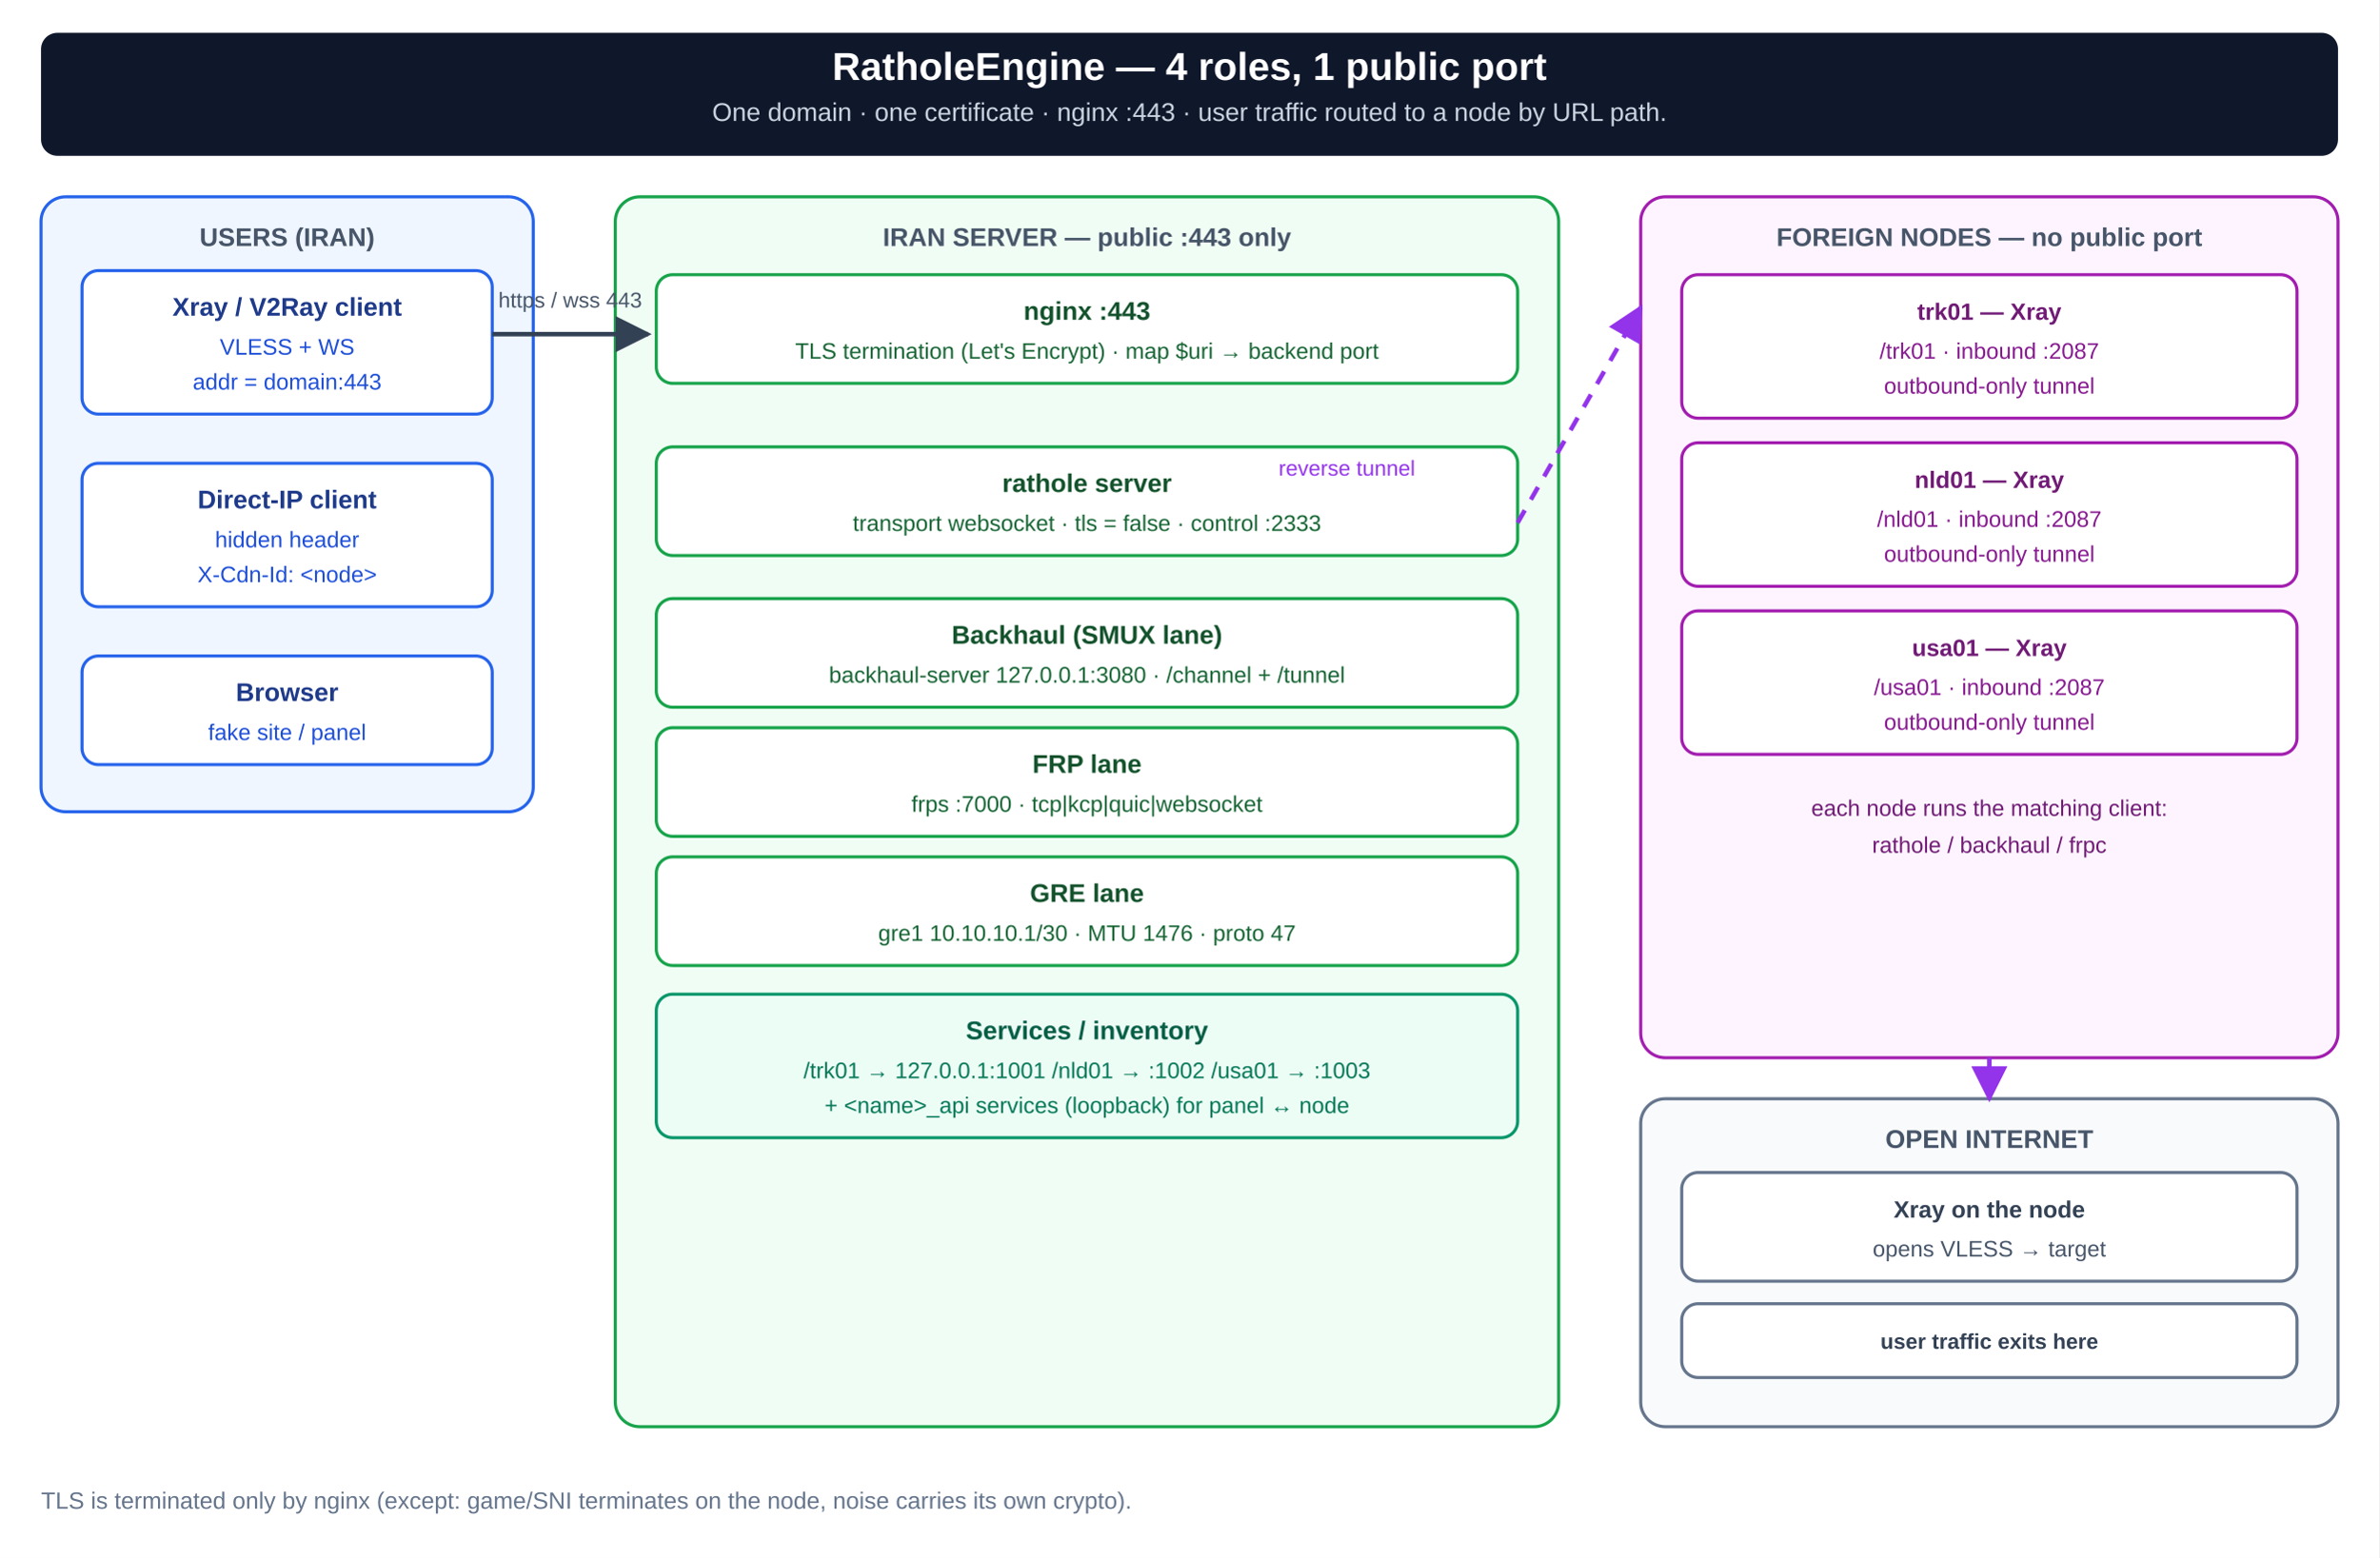
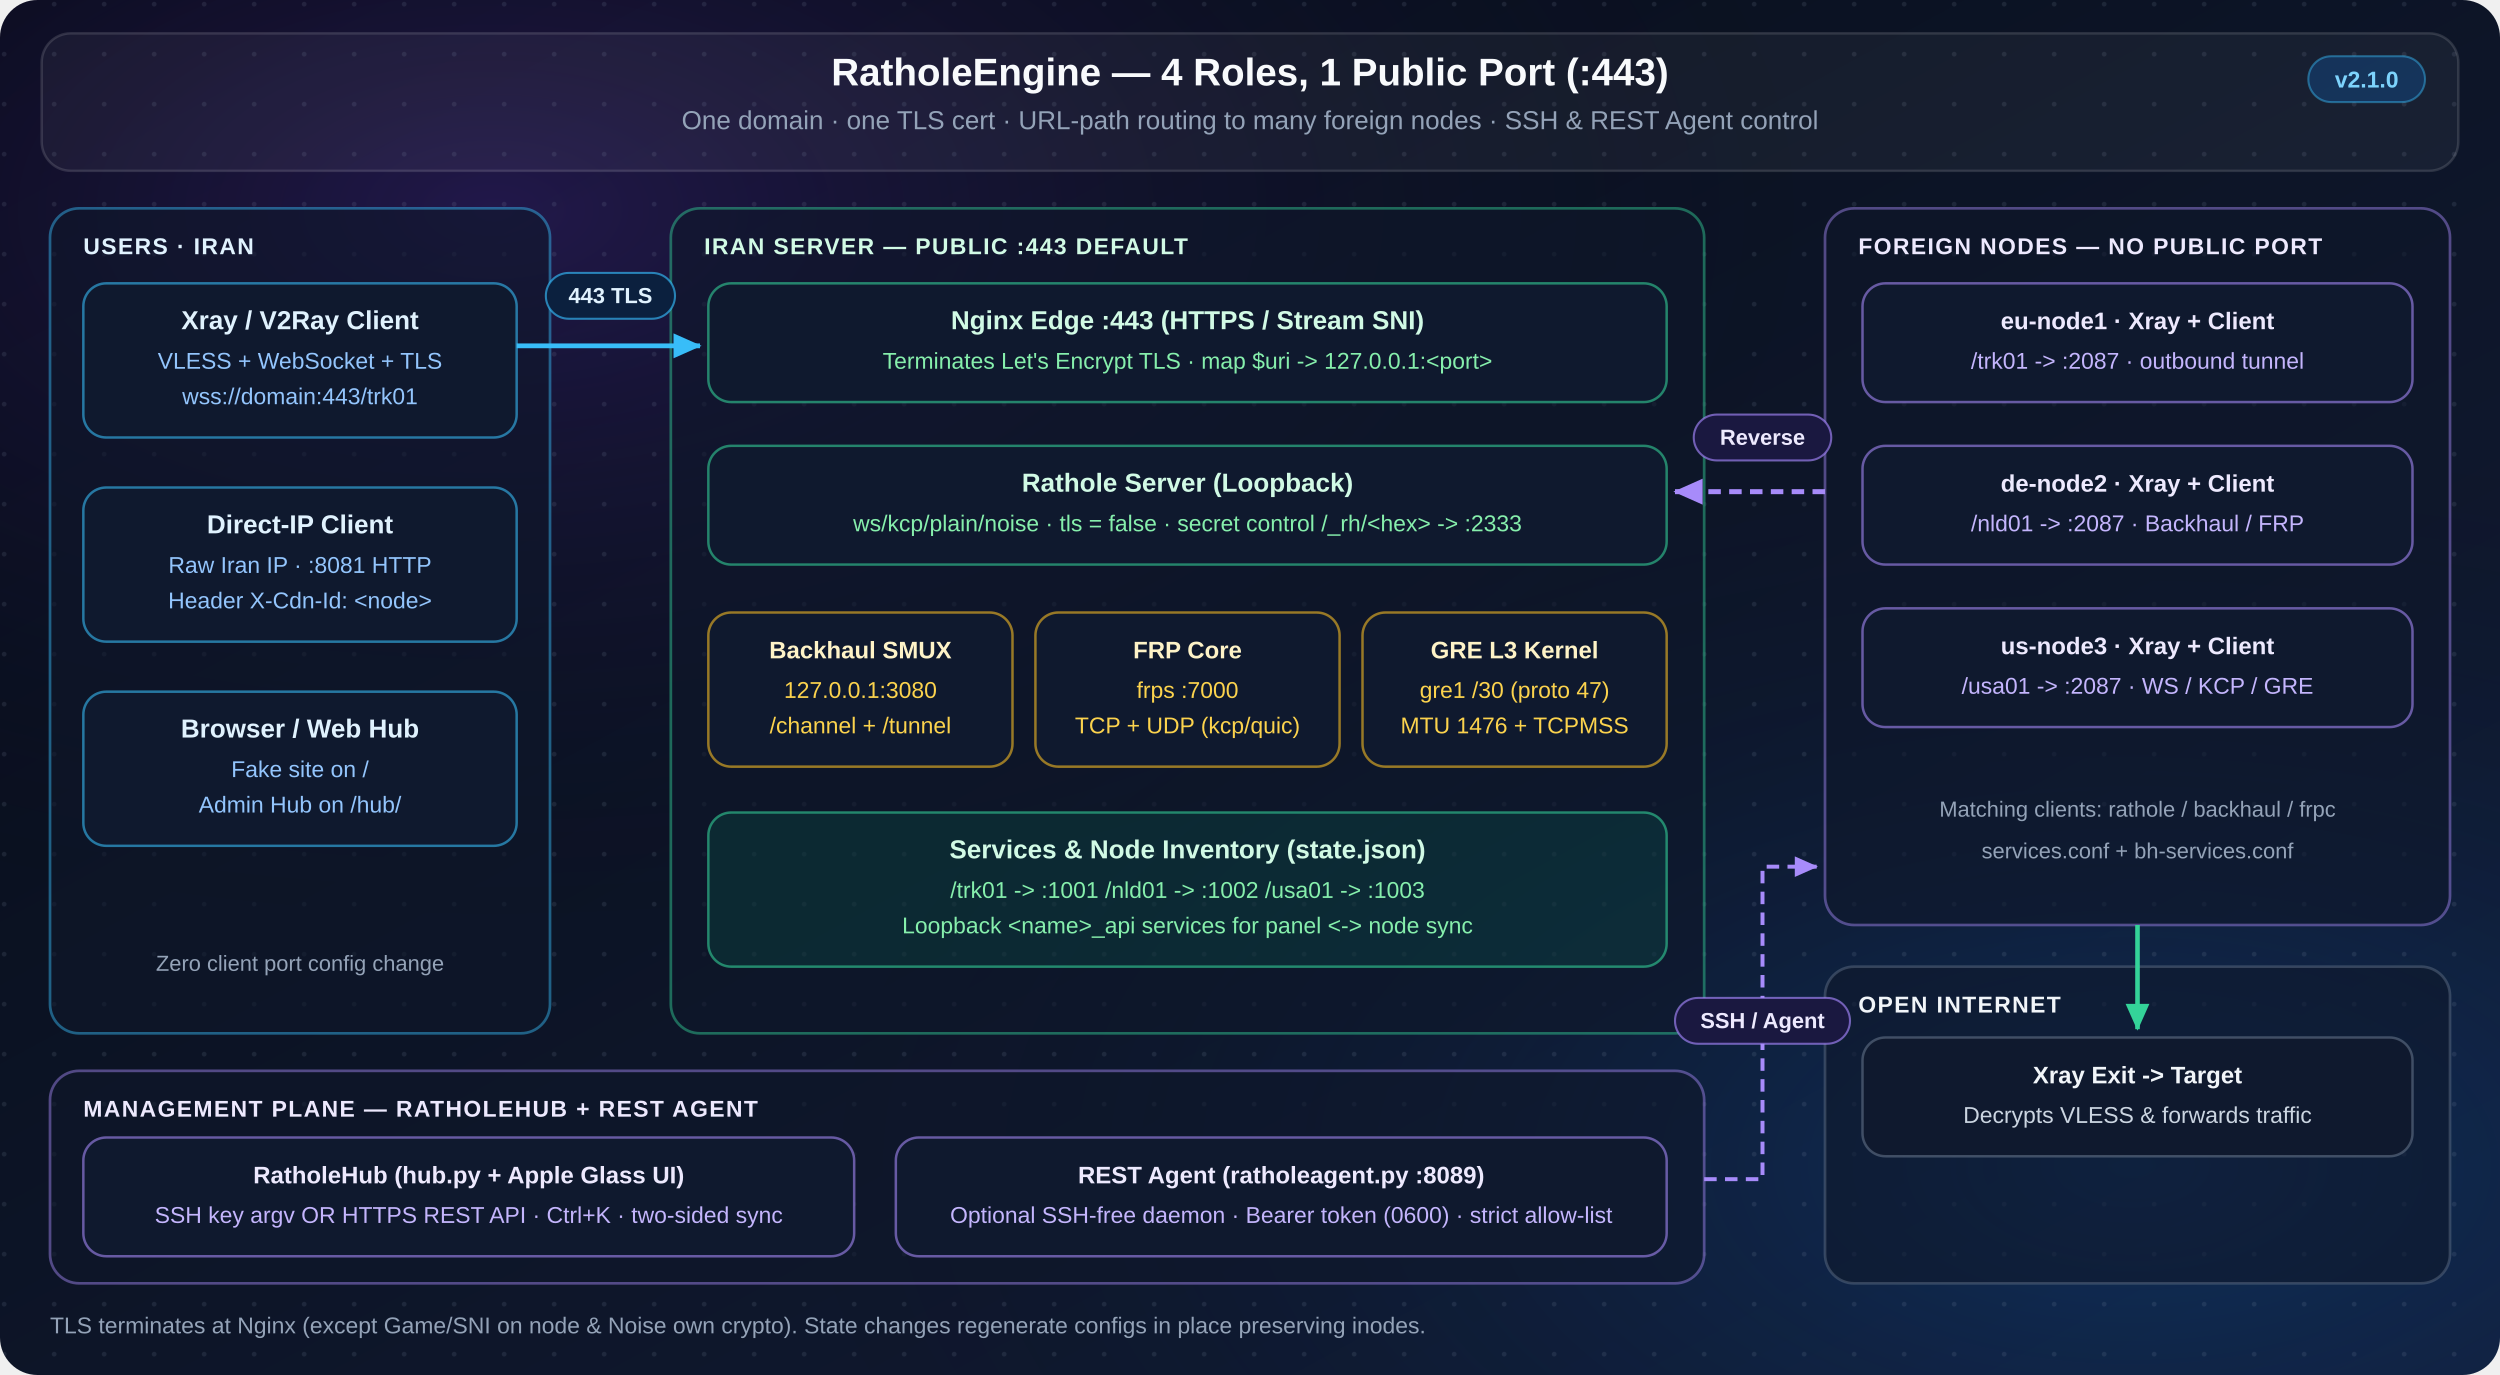
- <svg xmlns="http://www.w3.org/2000/svg" viewBox="0 0 1160 760" font-family="Segoe UI, Arial, sans-serif">
+ <svg xmlns="http://www.w3.org/2000/svg" viewBox="0 0 1200 660" width="1200" height="660" font-family="Segoe UI, system-ui, -apple-system, Arial, sans-serif">
  <defs>
-     <marker id="arr" viewBox="0 0 10 10" refX="9" refY="5" markerWidth="8" markerHeight="8" orient="auto-start-reverse">
-       <path d="M0,0 L10,5 L0,10 z" fill="#334155" />
+     <linearGradient id="bgGrad" x1="0%" y1="0%" x2="100%" y2="100%">
+       <stop offset="0%" stop-color="#060b16" />
+       <stop offset="52%" stop-color="#0d1528" />
+       <stop offset="100%" stop-color="#121c36" />
+     </linearGradient>
+     <radialGradient id="orbA" cx="20%" cy="15%" r="55%">
+       <stop offset="0%" stop-color="rgba(124,58,237,0.22)" />
+       <stop offset="100%" stop-color="rgba(0,0,0,0)" />
+     </radialGradient>
+     <radialGradient id="orbB" cx="85%" cy="85%" r="55%">
+       <stop offset="0%" stop-color="rgba(10,132,255,0.20)" />
+       <stop offset="100%" stop-color="rgba(0,0,0,0)" />
+     </radialGradient>
+     <pattern id="dotGrid" width="24" height="24" patternUnits="userSpaceOnUse">
+       <circle cx="2" cy="2" r="1.15" fill="rgba(148,163,184,0.13)" />
+     </pattern>
+     <marker id="arr" viewBox="0 0 10 10" refX="8.5" refY="5" markerWidth="6.5" markerHeight="6.5" orient="auto">
+       <path d="M0,1 L9,5 L0,9 z" fill="#38bdf8" />
    </marker>
-     <marker id="arrU" viewBox="0 0 10 10" refX="9" refY="5" markerWidth="8" markerHeight="8" orient="auto-start-reverse">
-       <path d="M0,0 L10,5 L0,10 z" fill="#9333ea" />
+     <marker id="arrV" viewBox="0 0 10 10" refX="8.5" refY="5" markerWidth="6.5" markerHeight="6.5" orient="auto">
+       <path d="M0,1 L9,5 L0,9 z" fill="#a78bfa" />
    </marker>
-     <marker id="arrB" viewBox="0 0 10 10" refX="9" refY="5" markerWidth="8" markerHeight="8" orient="auto-start-reverse">
-       <path d="M0,0 L10,5 L0,10 z" fill="#0284c7" />
+     <marker id="arrG" viewBox="0 0 10 10" refX="8.5" refY="5" markerWidth="6.5" markerHeight="6.5" orient="auto">
+       <path d="M0,1 L9,5 L0,9 z" fill="#34d399" />
+     </marker>
+     <marker id="arrR" viewBox="0 0 10 10" refX="8.5" refY="5" markerWidth="6.5" markerHeight="6.5" orient="auto">
+       <path d="M0,1 L9,5 L0,9 z" fill="#fb7185" />
+     </marker>
+     <marker id="arrN" viewBox="0 0 10 10" refX="8.5" refY="5" markerWidth="6.5" markerHeight="6.5" orient="auto">
+       <path d="M0,1 L9,5 L0,9 z" fill="#64748b" />
    </marker>
  </defs>
-   <rect x="0" y="0" width="1160" height="760" fill="#ffffff" />
-   <rect x="20" y="16" width="1120" height="60" rx="8" fill="#0f172a" />
-   <text x="580" y="39" text-anchor="middle" fill="#ffffff" font-size="19" font-weight="bold">RatholeEngine — 4 roles, 1 public port</text>
-   <text x="580" y="59" text-anchor="middle" fill="#cbd5e1" font-size="12.5">One domain · one certificate · nginx :443 · user traffic routed to a node by URL path.</text>
-   <rect x="20" y="96" width="240" height="300" rx="12" fill="#eff6ff" stroke="#2563eb" stroke-width="1.5" />
-   <text x="140" y="120" text-anchor="middle" font-size="12.5" font-weight="bold" fill="#475569">USERS (IRAN)</text>
-   <rect x="40" y="132" width="200" height="70" rx="8" fill="#ffffff" stroke="#2563eb" stroke-width="1.5" />
-   <text x="140.0" y="154" text-anchor="middle" font-size="12.5" font-weight="bold" fill="#1e3a8a">Xray / V2Ray client</text>
-   <text x="140.0" y="173" text-anchor="middle" font-size="11" fill="#1d4ed8">VLESS + WS</text>
-   <text x="140.0" y="190" text-anchor="middle" font-size="11" fill="#1d4ed8">addr = domain:443</text>
-   <rect x="40" y="226" width="200" height="70" rx="8" fill="#ffffff" stroke="#2563eb" stroke-width="1.5" />
-   <text x="140.0" y="248" text-anchor="middle" font-size="12.5" font-weight="bold" fill="#1e3a8a">Direct-IP client</text>
-   <text x="140.0" y="267" text-anchor="middle" font-size="11" fill="#1d4ed8">hidden header</text>
-   <text x="140.0" y="284" text-anchor="middle" font-size="11" fill="#1d4ed8">X-Cdn-Id: &lt;node&gt;</text>
-   <rect x="40" y="320" width="200" height="53" rx="8" fill="#ffffff" stroke="#2563eb" stroke-width="1.5" />
-   <text x="140.0" y="342" text-anchor="middle" font-size="12.5" font-weight="bold" fill="#1e3a8a">Browser</text>
-   <text x="140.0" y="361" text-anchor="middle" font-size="11" fill="#1d4ed8">fake site / panel</text>
-   <rect x="300" y="96" width="460" height="600" rx="12" fill="#f0fdf4" stroke="#16a34a" stroke-width="1.5" />
-   <text x="530" y="120" text-anchor="middle" font-size="12.5" font-weight="bold" fill="#475569">IRAN SERVER — public :443 only</text>
-   <rect x="320" y="134" width="420" height="53" rx="8" fill="#ffffff" stroke="#16a34a" stroke-width="1.5" />
-   <text x="530.0" y="156" text-anchor="middle" font-size="12.5" font-weight="bold" fill="#14532d">nginx :443</text>
-   <text x="530.0" y="175" text-anchor="middle" font-size="11" fill="#166534">TLS termination (Let's Encrypt) · map $uri → backend port</text>
-   <rect x="320" y="218" width="420" height="53" rx="8" fill="#ffffff" stroke="#16a34a" stroke-width="1.5" />
-   <text x="530.0" y="240" text-anchor="middle" font-size="12.5" font-weight="bold" fill="#14532d">rathole server</text>
-   <text x="530.0" y="259" text-anchor="middle" font-size="11" fill="#166534">transport websocket · tls = false · control :2333</text>
-   <rect x="320" y="292" width="420" height="53" rx="8" fill="#ffffff" stroke="#16a34a" stroke-width="1.5" />
-   <text x="530.0" y="314" text-anchor="middle" font-size="12.5" font-weight="bold" fill="#14532d">Backhaul (SMUX lane)</text>
-   <text x="530.0" y="333" text-anchor="middle" font-size="11" fill="#166534">backhaul-server 127.0.0.1:3080 · /channel + /tunnel</text>
-   <rect x="320" y="355" width="420" height="53" rx="8" fill="#ffffff" stroke="#16a34a" stroke-width="1.5" />
-   <text x="530.0" y="377" text-anchor="middle" font-size="12.5" font-weight="bold" fill="#14532d">FRP lane</text>
-   <text x="530.0" y="396" text-anchor="middle" font-size="11" fill="#166534">frps :7000 · tcp|kcp|quic|websocket</text>
-   <rect x="320" y="418" width="420" height="53" rx="8" fill="#ffffff" stroke="#16a34a" stroke-width="1.5" />
-   <text x="530.0" y="440" text-anchor="middle" font-size="12.5" font-weight="bold" fill="#14532d">GRE lane</text>
-   <text x="530.0" y="459" text-anchor="middle" font-size="11" fill="#166534">gre1 10.10.10.1/30 · MTU 1476 · proto 47</text>
-   <rect x="320" y="485" width="420" height="70" rx="8" fill="#ecfdf5" stroke="#059669" stroke-width="1.5" />
-   <text x="530.0" y="507" text-anchor="middle" font-size="12.5" font-weight="bold" fill="#065f46">Services / inventory</text>
-   <text x="530.0" y="526" text-anchor="middle" font-size="11" fill="#047857">/trk01 → 127.0.0.1:1001   /nld01 → :1002   /usa01 → :1003</text>
-   <text x="530.0" y="543" text-anchor="middle" font-size="11" fill="#047857">+ &lt;name&gt;_api services (loopback) for panel ↔ node</text>
-   <rect x="800" y="96" width="340" height="420" rx="12" fill="#fdf4ff" stroke="#a21caf" stroke-width="1.5" />
-   <text x="970" y="120" text-anchor="middle" font-size="12.5" font-weight="bold" fill="#475569">FOREIGN NODES — no public port</text>
-   <rect x="820" y="134" width="300" height="70" rx="8" fill="#ffffff" stroke="#a21caf" stroke-width="1.5" />
-   <text x="970.0" y="156" text-anchor="middle" font-size="11.5" font-weight="bold" fill="#701a75">trk01 — Xray</text>
-   <text x="970.0" y="175" text-anchor="middle" font-size="11" fill="#86198f">/trk01 · inbound :2087</text>
-   <text x="970.0" y="192" text-anchor="middle" font-size="11" fill="#86198f">outbound-only tunnel</text>
-   <rect x="820" y="216" width="300" height="70" rx="8" fill="#ffffff" stroke="#a21caf" stroke-width="1.5" />
-   <text x="970.0" y="238" text-anchor="middle" font-size="11.5" font-weight="bold" fill="#701a75">nld01 — Xray</text>
-   <text x="970.0" y="257" text-anchor="middle" font-size="11" fill="#86198f">/nld01 · inbound :2087</text>
-   <text x="970.0" y="274" text-anchor="middle" font-size="11" fill="#86198f">outbound-only tunnel</text>
-   <rect x="820" y="298" width="300" height="70" rx="8" fill="#ffffff" stroke="#a21caf" stroke-width="1.5" />
-   <text x="970.0" y="320" text-anchor="middle" font-size="11.5" font-weight="bold" fill="#701a75">usa01 — Xray</text>
-   <text x="970.0" y="339" text-anchor="middle" font-size="11" fill="#86198f">/usa01 · inbound :2087</text>
-   <text x="970.0" y="356" text-anchor="middle" font-size="11" fill="#86198f">outbound-only tunnel</text>
-   <text x="970" y="398" text-anchor="middle" font-size="11" fill="#701a75">each node runs the matching client:</text>
-   <text x="970" y="416" text-anchor="middle" font-size="11" fill="#701a75">rathole / backhaul / frpc</text>
-   <rect x="800" y="536" width="340" height="160" rx="12" fill="#f8fafc" stroke="#64748b" stroke-width="1.5" />
-   <text x="970" y="560" text-anchor="middle" font-size="12.5" font-weight="bold" fill="#475569">OPEN INTERNET</text>
-   <rect x="820" y="572" width="300" height="53" rx="8" fill="#ffffff" stroke="#64748b" stroke-width="1.5" />
-   <text x="970.0" y="594" text-anchor="middle" font-size="11.5" font-weight="bold" fill="#334155">Xray on the node</text>
-   <text x="970.0" y="613" text-anchor="middle" font-size="11" fill="#475569">opens VLESS → target</text>
-   <rect x="820" y="636" width="300" height="36" rx="8" fill="#ffffff" stroke="#64748b" stroke-width="1.5" />
-   <text x="970.0" y="658" text-anchor="middle" font-size="10.5" font-weight="bold" fill="#334155">user traffic exits here</text>
-   <line x1="240" y1="163" x2="316" y2="163" stroke="#334155" stroke-width="2.2" marker-end="url(#arr)" />
-   <line x1="970" y1="516" x2="970" y2="536" stroke="#9333ea" stroke-width="2.2" stroke-dasharray="7 6" marker-end="url(#arrU)" />
-   <line x1="740" y1="255" x2="800" y2="150" stroke="#9333ea" stroke-width="2.2" stroke-dasharray="7 6" marker-end="url(#arrU)" />
-   <text x="690" y="232" text-anchor="end" font-size="10.5" fill="#9333ea">reverse tunnel</text>
-   <text x="278" y="150" text-anchor="middle" font-size="10.5" fill="#475569">https / wss 443</text>
-   <text x="20" y="736" text-anchor="start" font-size="11.5" fill="#64748b">TLS is terminated only by nginx (except: game/SNI terminates on the node, noise carries its own crypto).</text>
+   <rect x="0" y="0" width="1200" height="660" rx="18" fill="url(#bgGrad)" />
+   <rect x="0" y="0" width="1200" height="660" rx="18" fill="url(#orbA)" />
+   <rect x="0" y="0" width="1200" height="660" rx="18" fill="url(#orbB)" />
+   <rect x="0" y="0" width="1200" height="660" rx="18" fill="url(#dotGrid)" />
+   <rect x="20" y="16" width="1160" height="66" rx="14" fill="rgba(255,255,255,0.05)" stroke="rgba(255,255,255,0.13)" stroke-width="1.2" />
+   <text x="600.0" y="41" text-anchor="middle" fill="#f8fafc" font-size="18.5" font-weight="700">RatholeEngine — 4 Roles, 1 Public Port (:443)</text>
+   <text x="600.0" y="62" text-anchor="middle" fill="#94a3b8" font-size="12.5">One domain · one TLS cert · URL-path routing to many foreign nodes · SSH &amp; REST Agent control</text>
+   <rect x="1108" y="27" width="56" height="22" rx="11" fill="rgba(10,132,255,0.20)" stroke="rgba(56,189,248,0.45)" stroke-width="1" />
+   <text x="1136" y="42" text-anchor="middle" fill="#7dd3fc" font-size="11" font-weight="700">v2.1.0</text>
+   <rect x="24" y="100" width="240" height="396" rx="14" fill="rgba(15,23,42,0.58)" stroke="#38bdf8" stroke-opacity="0.45" stroke-width="1.3" />
+   <text x="40" y="122" font-size="11" font-weight="700" letter-spacing="0.06em" fill="#e0f2fe">USERS · IRAN</text>
+   <rect x="40" y="136" width="208" height="74" rx="11" fill="#0f192e" stroke="#38bdf8" stroke-opacity="0.58" stroke-width="1.2" />
+   <text x="144.0" y="158" text-anchor="middle" font-size="12.5" font-weight="700" fill="#e0f2fe">Xray / V2Ray Client</text>
+   <text x="144.0" y="177" text-anchor="middle" font-size="11" fill="#93c5fd">VLESS + WebSocket + TLS</text>
+   <text x="144.0" y="194" text-anchor="middle" font-size="11" fill="#93c5fd">wss://domain:443/trk01</text>
+   <rect x="40" y="234" width="208" height="74" rx="11" fill="#0f192e" stroke="#38bdf8" stroke-opacity="0.58" stroke-width="1.2" />
+   <text x="144.0" y="256" text-anchor="middle" font-size="12.5" font-weight="700" fill="#e0f2fe">Direct-IP Client</text>
+   <text x="144.0" y="275" text-anchor="middle" font-size="11" fill="#93c5fd">Raw Iran IP · :8081 HTTP</text>
+   <text x="144.0" y="292" text-anchor="middle" font-size="11" fill="#93c5fd">Header X-Cdn-Id: &lt;node&gt;</text>
+   <rect x="40" y="332" width="208" height="74" rx="11" fill="#0f192e" stroke="#38bdf8" stroke-opacity="0.58" stroke-width="1.2" />
+   <text x="144.0" y="354" text-anchor="middle" font-size="12.5" font-weight="700" fill="#e0f2fe">Browser / Web Hub</text>
+   <text x="144.0" y="373" text-anchor="middle" font-size="11" fill="#93c5fd">Fake site on /</text>
+   <text x="144.0" y="390" text-anchor="middle" font-size="11" fill="#93c5fd">Admin Hub on /hub/</text>
+   <text x="144" y="466" text-anchor="middle" font-size="10.5" font-weight="500" fill="#94a3b8">Zero client port config change</text>
+   <rect x="322" y="100" width="496" height="396" rx="14" fill="rgba(15,23,42,0.58)" stroke="#34d399" stroke-opacity="0.45" stroke-width="1.3" />
+   <text x="338" y="122" font-size="11" font-weight="700" letter-spacing="0.06em" fill="#d1fae5">IRAN SERVER — PUBLIC :443 DEFAULT</text>
+   <rect x="340" y="136" width="460" height="57" rx="11" fill="#0f192e" stroke="#34d399" stroke-opacity="0.58" stroke-width="1.2" />
+   <text x="570.0" y="158" text-anchor="middle" font-size="12.5" font-weight="700" fill="#d1fae5">Nginx Edge :443 (HTTPS / Stream SNI)</text>
+   <text x="570.0" y="177" text-anchor="middle" font-size="11" fill="#86efac">Terminates Let's Encrypt TLS · map $uri -&gt; 127.0.0.1:&lt;port&gt;</text>
+   <rect x="340" y="214" width="460" height="57" rx="11" fill="#0f192e" stroke="#34d399" stroke-opacity="0.58" stroke-width="1.2" />
+   <text x="570.0" y="236" text-anchor="middle" font-size="12.5" font-weight="700" fill="#d1fae5">Rathole Server (Loopback)</text>
+   <text x="570.0" y="255" text-anchor="middle" font-size="11" fill="#86efac">ws/kcp/plain/noise · tls = false · secret control /_rh/&lt;hex&gt; -&gt; :2333</text>
+   <rect x="340" y="294" width="146" height="74" rx="11" fill="#0f192e" stroke="#fbbf24" stroke-opacity="0.58" stroke-width="1.2" />
+   <text x="413.0" y="316" text-anchor="middle" font-size="11.5" font-weight="700" fill="#fef3c7">Backhaul SMUX</text>
+   <text x="413.0" y="335" text-anchor="middle" font-size="11" fill="#fcd34d">127.0.0.1:3080</text>
+   <text x="413.0" y="352" text-anchor="middle" font-size="11" fill="#fcd34d">/channel + /tunnel</text>
+   <rect x="497" y="294" width="146" height="74" rx="11" fill="#0f192e" stroke="#fbbf24" stroke-opacity="0.58" stroke-width="1.2" />
+   <text x="570.0" y="316" text-anchor="middle" font-size="11.5" font-weight="700" fill="#fef3c7">FRP Core</text>
+   <text x="570.0" y="335" text-anchor="middle" font-size="11" fill="#fcd34d">frps :7000</text>
+   <text x="570.0" y="352" text-anchor="middle" font-size="11" fill="#fcd34d">TCP + UDP (kcp/quic)</text>
+   <rect x="654" y="294" width="146" height="74" rx="11" fill="#0f192e" stroke="#fbbf24" stroke-opacity="0.58" stroke-width="1.2" />
+   <text x="727.0" y="316" text-anchor="middle" font-size="11.5" font-weight="700" fill="#fef3c7">GRE L3 Kernel</text>
+   <text x="727.0" y="335" text-anchor="middle" font-size="11" fill="#fcd34d">gre1 /30 (proto 47)</text>
+   <text x="727.0" y="352" text-anchor="middle" font-size="11" fill="#fcd34d">MTU 1476 + TCPMSS</text>
+   <rect x="340" y="390" width="460" height="74" rx="11" fill="rgba(16,185,129,0.12)" stroke="#34d399" stroke-opacity="0.58" stroke-width="1.2" />
+   <text x="570.0" y="412" text-anchor="middle" font-size="12.5" font-weight="700" fill="#d1fae5">Services &amp; Node Inventory (state.json)</text>
+   <text x="570.0" y="431" text-anchor="middle" font-size="11" fill="#86efac">/trk01 -&gt; :1001   /nld01 -&gt; :1002   /usa01 -&gt; :1003</text>
+   <text x="570.0" y="448" text-anchor="middle" font-size="11" fill="#86efac">Loopback &lt;name&gt;_api services for panel &lt;-&gt; node sync</text>
+   <rect x="876" y="100" width="300" height="344" rx="14" fill="rgba(15,23,42,0.58)" stroke="#a78bfa" stroke-opacity="0.45" stroke-width="1.3" />
+   <text x="892" y="122" font-size="11" font-weight="700" letter-spacing="0.06em" fill="#ede9fe">FOREIGN NODES — NO PUBLIC PORT</text>
+   <rect x="894" y="136" width="264" height="57" rx="11" fill="#0f192e" stroke="#a78bfa" stroke-opacity="0.58" stroke-width="1.2" />
+   <text x="1026.0" y="158" text-anchor="middle" font-size="11.5" font-weight="700" fill="#ede9fe">eu-node1 · Xray + Client</text>
+   <text x="1026.0" y="177" text-anchor="middle" font-size="11" fill="#c4b5fd">/trk01 -&gt; :2087 · outbound tunnel</text>
+   <rect x="894" y="214" width="264" height="57" rx="11" fill="#0f192e" stroke="#a78bfa" stroke-opacity="0.58" stroke-width="1.2" />
+   <text x="1026.0" y="236" text-anchor="middle" font-size="11.5" font-weight="700" fill="#ede9fe">de-node2 · Xray + Client</text>
+   <text x="1026.0" y="255" text-anchor="middle" font-size="11" fill="#c4b5fd">/nld01 -&gt; :2087 · Backhaul / FRP</text>
+   <rect x="894" y="292" width="264" height="57" rx="11" fill="#0f192e" stroke="#a78bfa" stroke-opacity="0.58" stroke-width="1.2" />
+   <text x="1026.0" y="314" text-anchor="middle" font-size="11.5" font-weight="700" fill="#ede9fe">us-node3 · Xray + Client</text>
+   <text x="1026.0" y="333" text-anchor="middle" font-size="11" fill="#c4b5fd">/usa01 -&gt; :2087 · WS / KCP / GRE</text>
+   <text x="1026" y="392" text-anchor="middle" font-size="10.5" font-weight="500" fill="#94a3b8">Matching clients: rathole / backhaul / frpc</text>
+   <text x="1026" y="412" text-anchor="middle" font-size="10.5" font-weight="500" fill="#94a3b8">services.conf + bh-services.conf</text>
+   <rect x="876" y="464" width="300" height="152" rx="14" fill="rgba(15,23,42,0.58)" stroke="#64748b" stroke-opacity="0.45" stroke-width="1.3" />
+   <text x="892" y="486" font-size="11" font-weight="700" letter-spacing="0.06em" fill="#f1f5f9">OPEN INTERNET</text>
+   <rect x="894" y="498" width="264" height="57" rx="11" fill="#0f192e" stroke="#64748b" stroke-opacity="0.58" stroke-width="1.2" />
+   <text x="1026.0" y="520" text-anchor="middle" font-size="11.5" font-weight="700" fill="#f1f5f9">Xray Exit -&gt; Target</text>
+   <text x="1026.0" y="539" text-anchor="middle" font-size="11" fill="#cbd5e1">Decrypts VLESS &amp; forwards traffic</text>
+   <rect x="24" y="514" width="794" height="102" rx="14" fill="rgba(15,23,42,0.58)" stroke="#a78bfa" stroke-opacity="0.45" stroke-width="1.3" />
+   <text x="40" y="536" font-size="11" font-weight="700" letter-spacing="0.06em" fill="#ede9fe">MANAGEMENT PLANE — RATHOLEHUB + REST AGENT</text>
+   <rect x="40" y="546" width="370" height="57" rx="11" fill="#0f192e" stroke="#a78bfa" stroke-opacity="0.58" stroke-width="1.2" />
+   <text x="225.0" y="568" text-anchor="middle" font-size="11.5" font-weight="700" fill="#ede9fe">RatholeHub (hub.py + Apple Glass UI)</text>
+   <text x="225.0" y="587" text-anchor="middle" font-size="11" fill="#c4b5fd">SSH key argv OR HTTPS REST API · Ctrl+K · two-sided sync</text>
+   <rect x="430" y="546" width="370" height="57" rx="11" fill="#0f192e" stroke="#a78bfa" stroke-opacity="0.58" stroke-width="1.2" />
+   <text x="615.0" y="568" text-anchor="middle" font-size="11.5" font-weight="700" fill="#ede9fe">REST Agent (ratholeagent.py :8089)</text>
+   <text x="615.0" y="587" text-anchor="middle" font-size="11" fill="#c4b5fd">Optional SSH-free daemon · Bearer token (0600) · strict allow-list</text>
+   <line x1="248" y1="166" x2="336" y2="166" stroke="#38bdf8" stroke-width="2.3" marker-end="url(#arr)" />
+   <rect x="262.0" y="131.0" width="62" height="22" rx="11.0" fill="#0b1324" stroke="#38bdf8" stroke-opacity="0.65" stroke-width="1" />
+   <rect x="262.0" y="131.0" width="62" height="22" rx="11.0" fill="rgba(10,132,255,0.12)" />
+   <text x="293" y="145.5" text-anchor="middle" font-size="10.5" font-weight="700" fill="#e0f2fe">443 TLS</text>
+   <line x1="876" y1="236" x2="804" y2="236" stroke="#a78bfa" stroke-width="2.4" stroke-dasharray="6 4" marker-end="url(#arrV)" />
+   <rect x="813.0" y="199.0" width="66" height="22" rx="11.0" fill="#0b1324" stroke="#a78bfa" stroke-opacity="0.65" stroke-width="1" />
+   <rect x="813.0" y="199.0" width="66" height="22" rx="11.0" fill="rgba(124,58,237,0.14)" />
+   <text x="846" y="213.5" text-anchor="middle" font-size="10.5" font-weight="700" fill="#ede9fe">Reverse</text>
+   <line x1="1026" y1="444" x2="1026" y2="494" stroke="#34d399" stroke-width="2.2" marker-end="url(#arrG)" />
+   <path d="M 818 566 L 846 566 L 846 416 L 872 416" fill="none" stroke="#a78bfa" stroke-width="1.9" stroke-dasharray="6 4" marker-end="url(#arrV)" />
+   <rect x="804.0" y="479.0" width="84" height="22" rx="11.0" fill="#0b1324" stroke="#a78bfa" stroke-opacity="0.65" stroke-width="1" />
+   <rect x="804.0" y="479.0" width="84" height="22" rx="11.0" fill="rgba(124,58,237,0.14)" />
+   <text x="846" y="493.5" text-anchor="middle" font-size="10.5" font-weight="700" fill="#ede9fe">SSH / Agent</text>
+   <text x="24" y="640" text-anchor="start" font-size="11" font-weight="500" fill="#94a3b8">TLS terminates at Nginx (except Game/SNI on node &amp; Noise own crypto). State changes regenerate configs in place preserving inodes.</text>
</svg>
